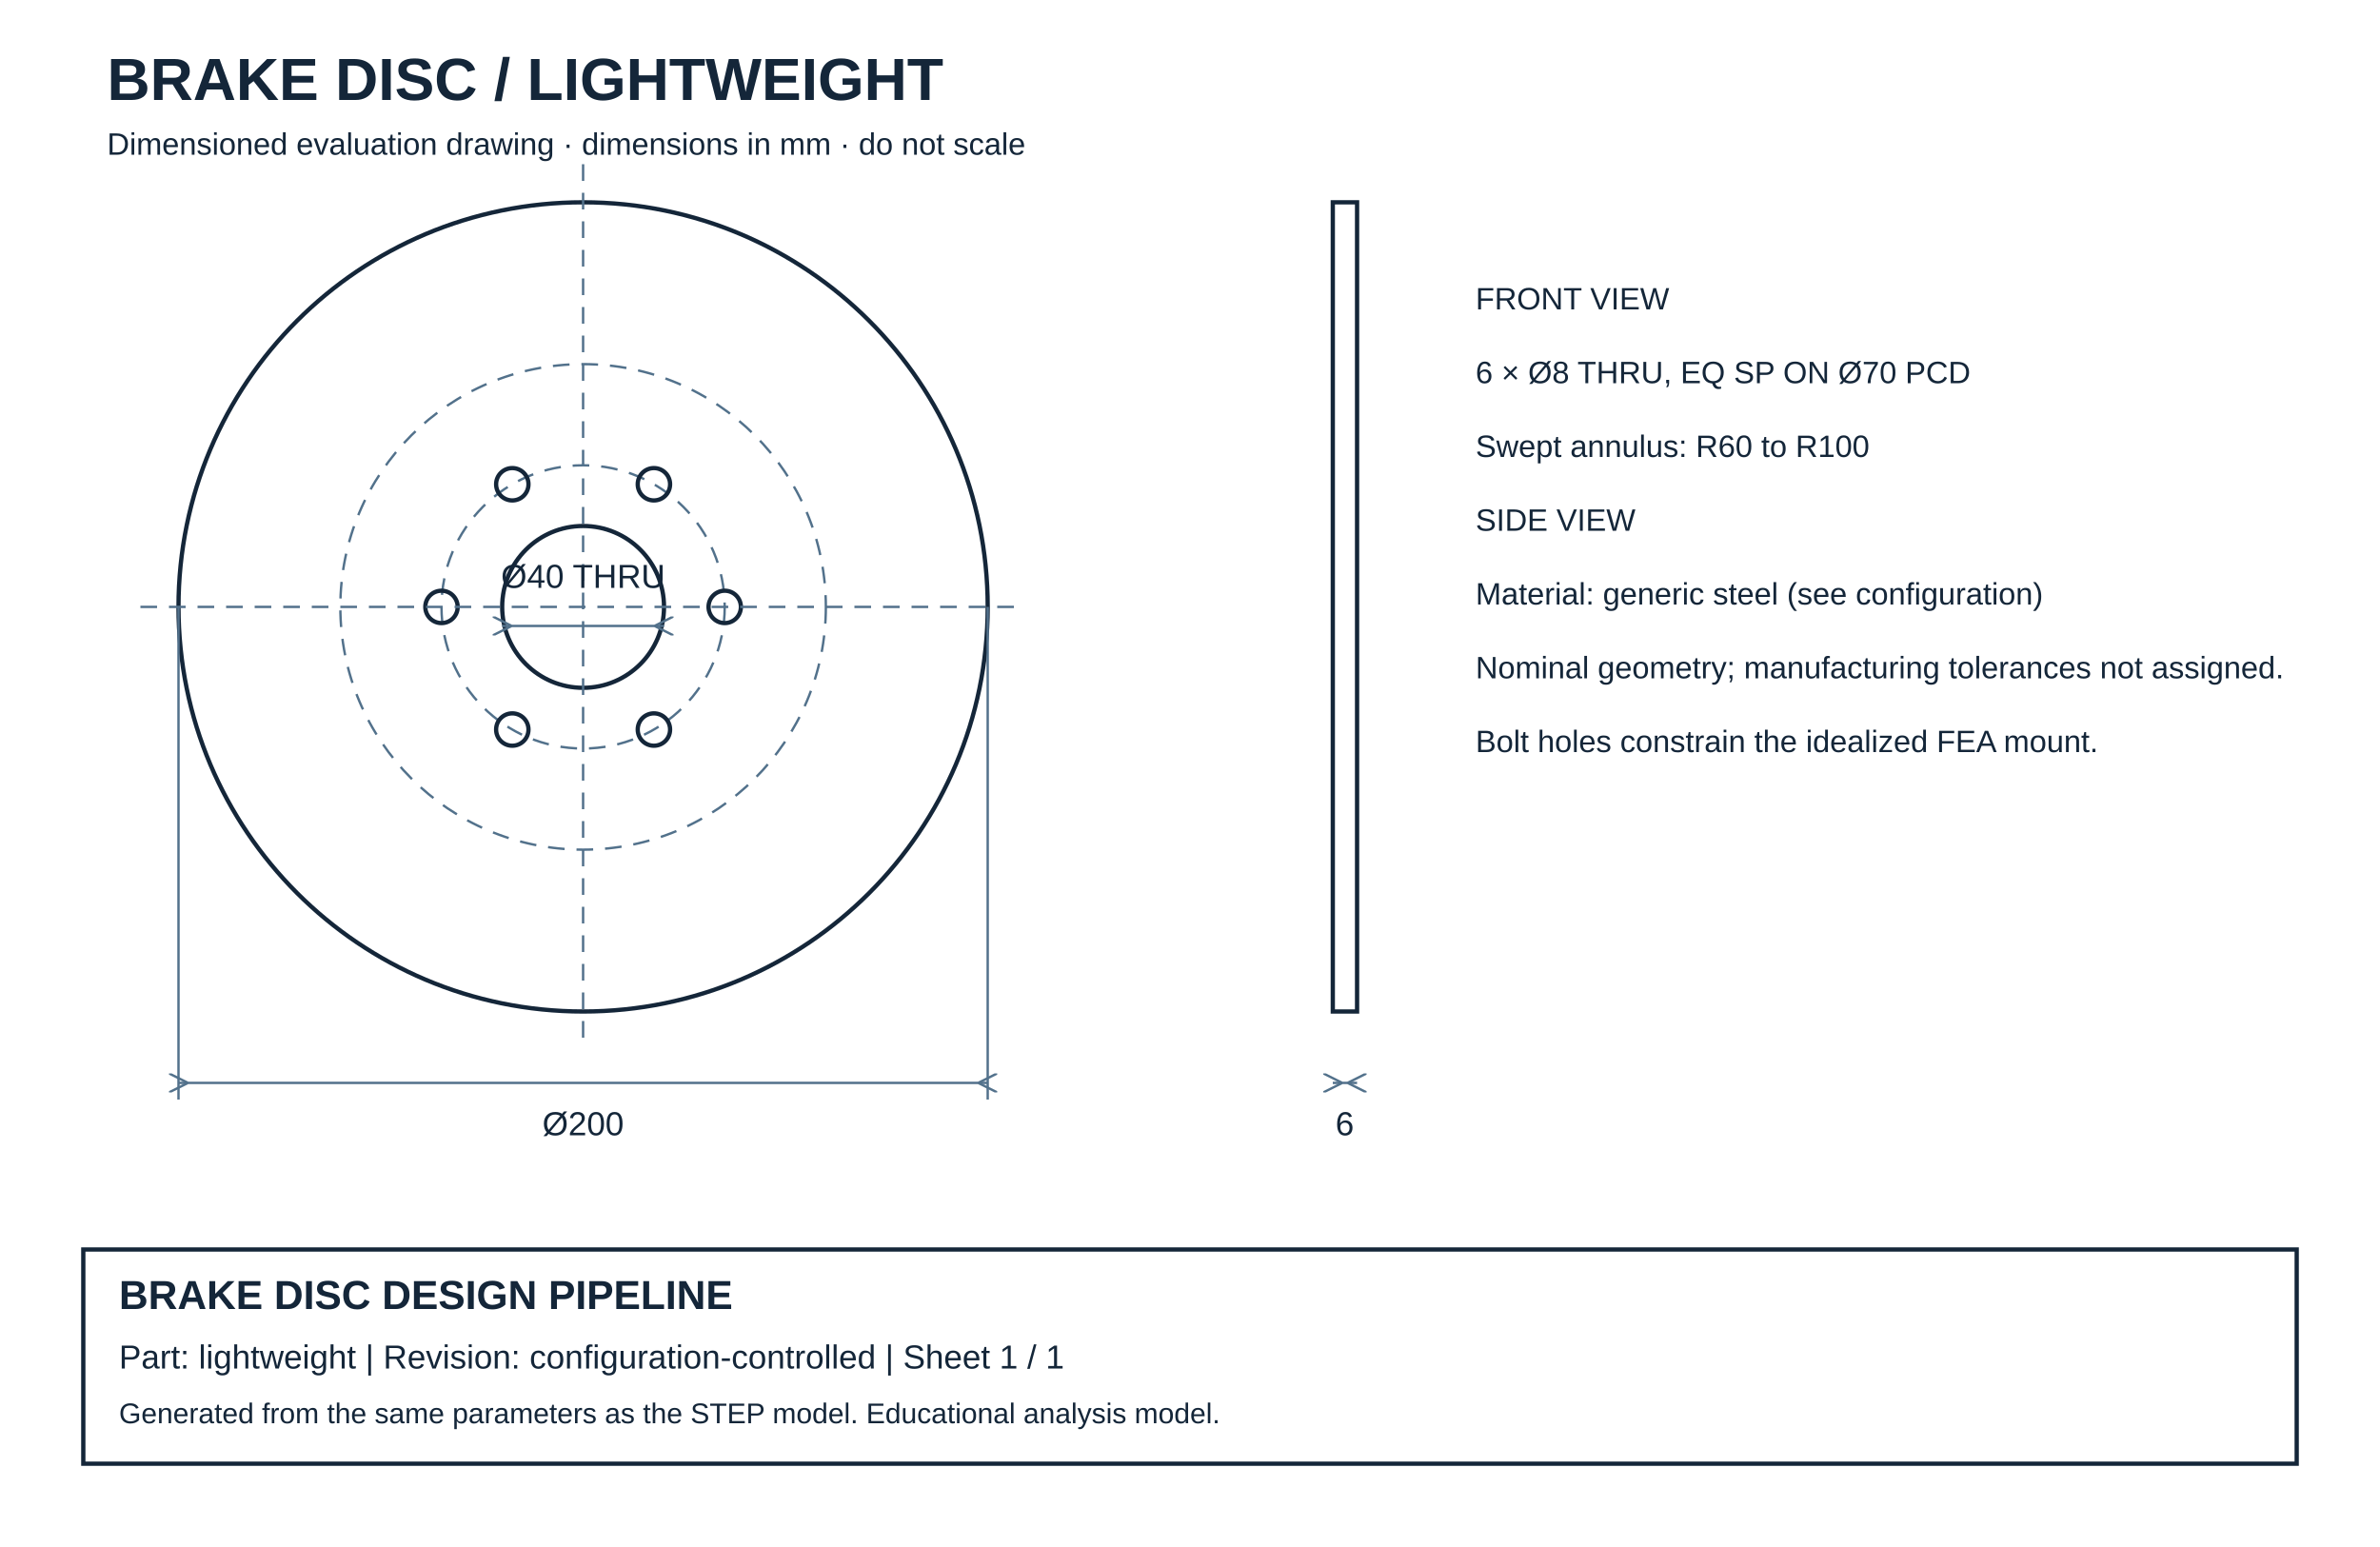
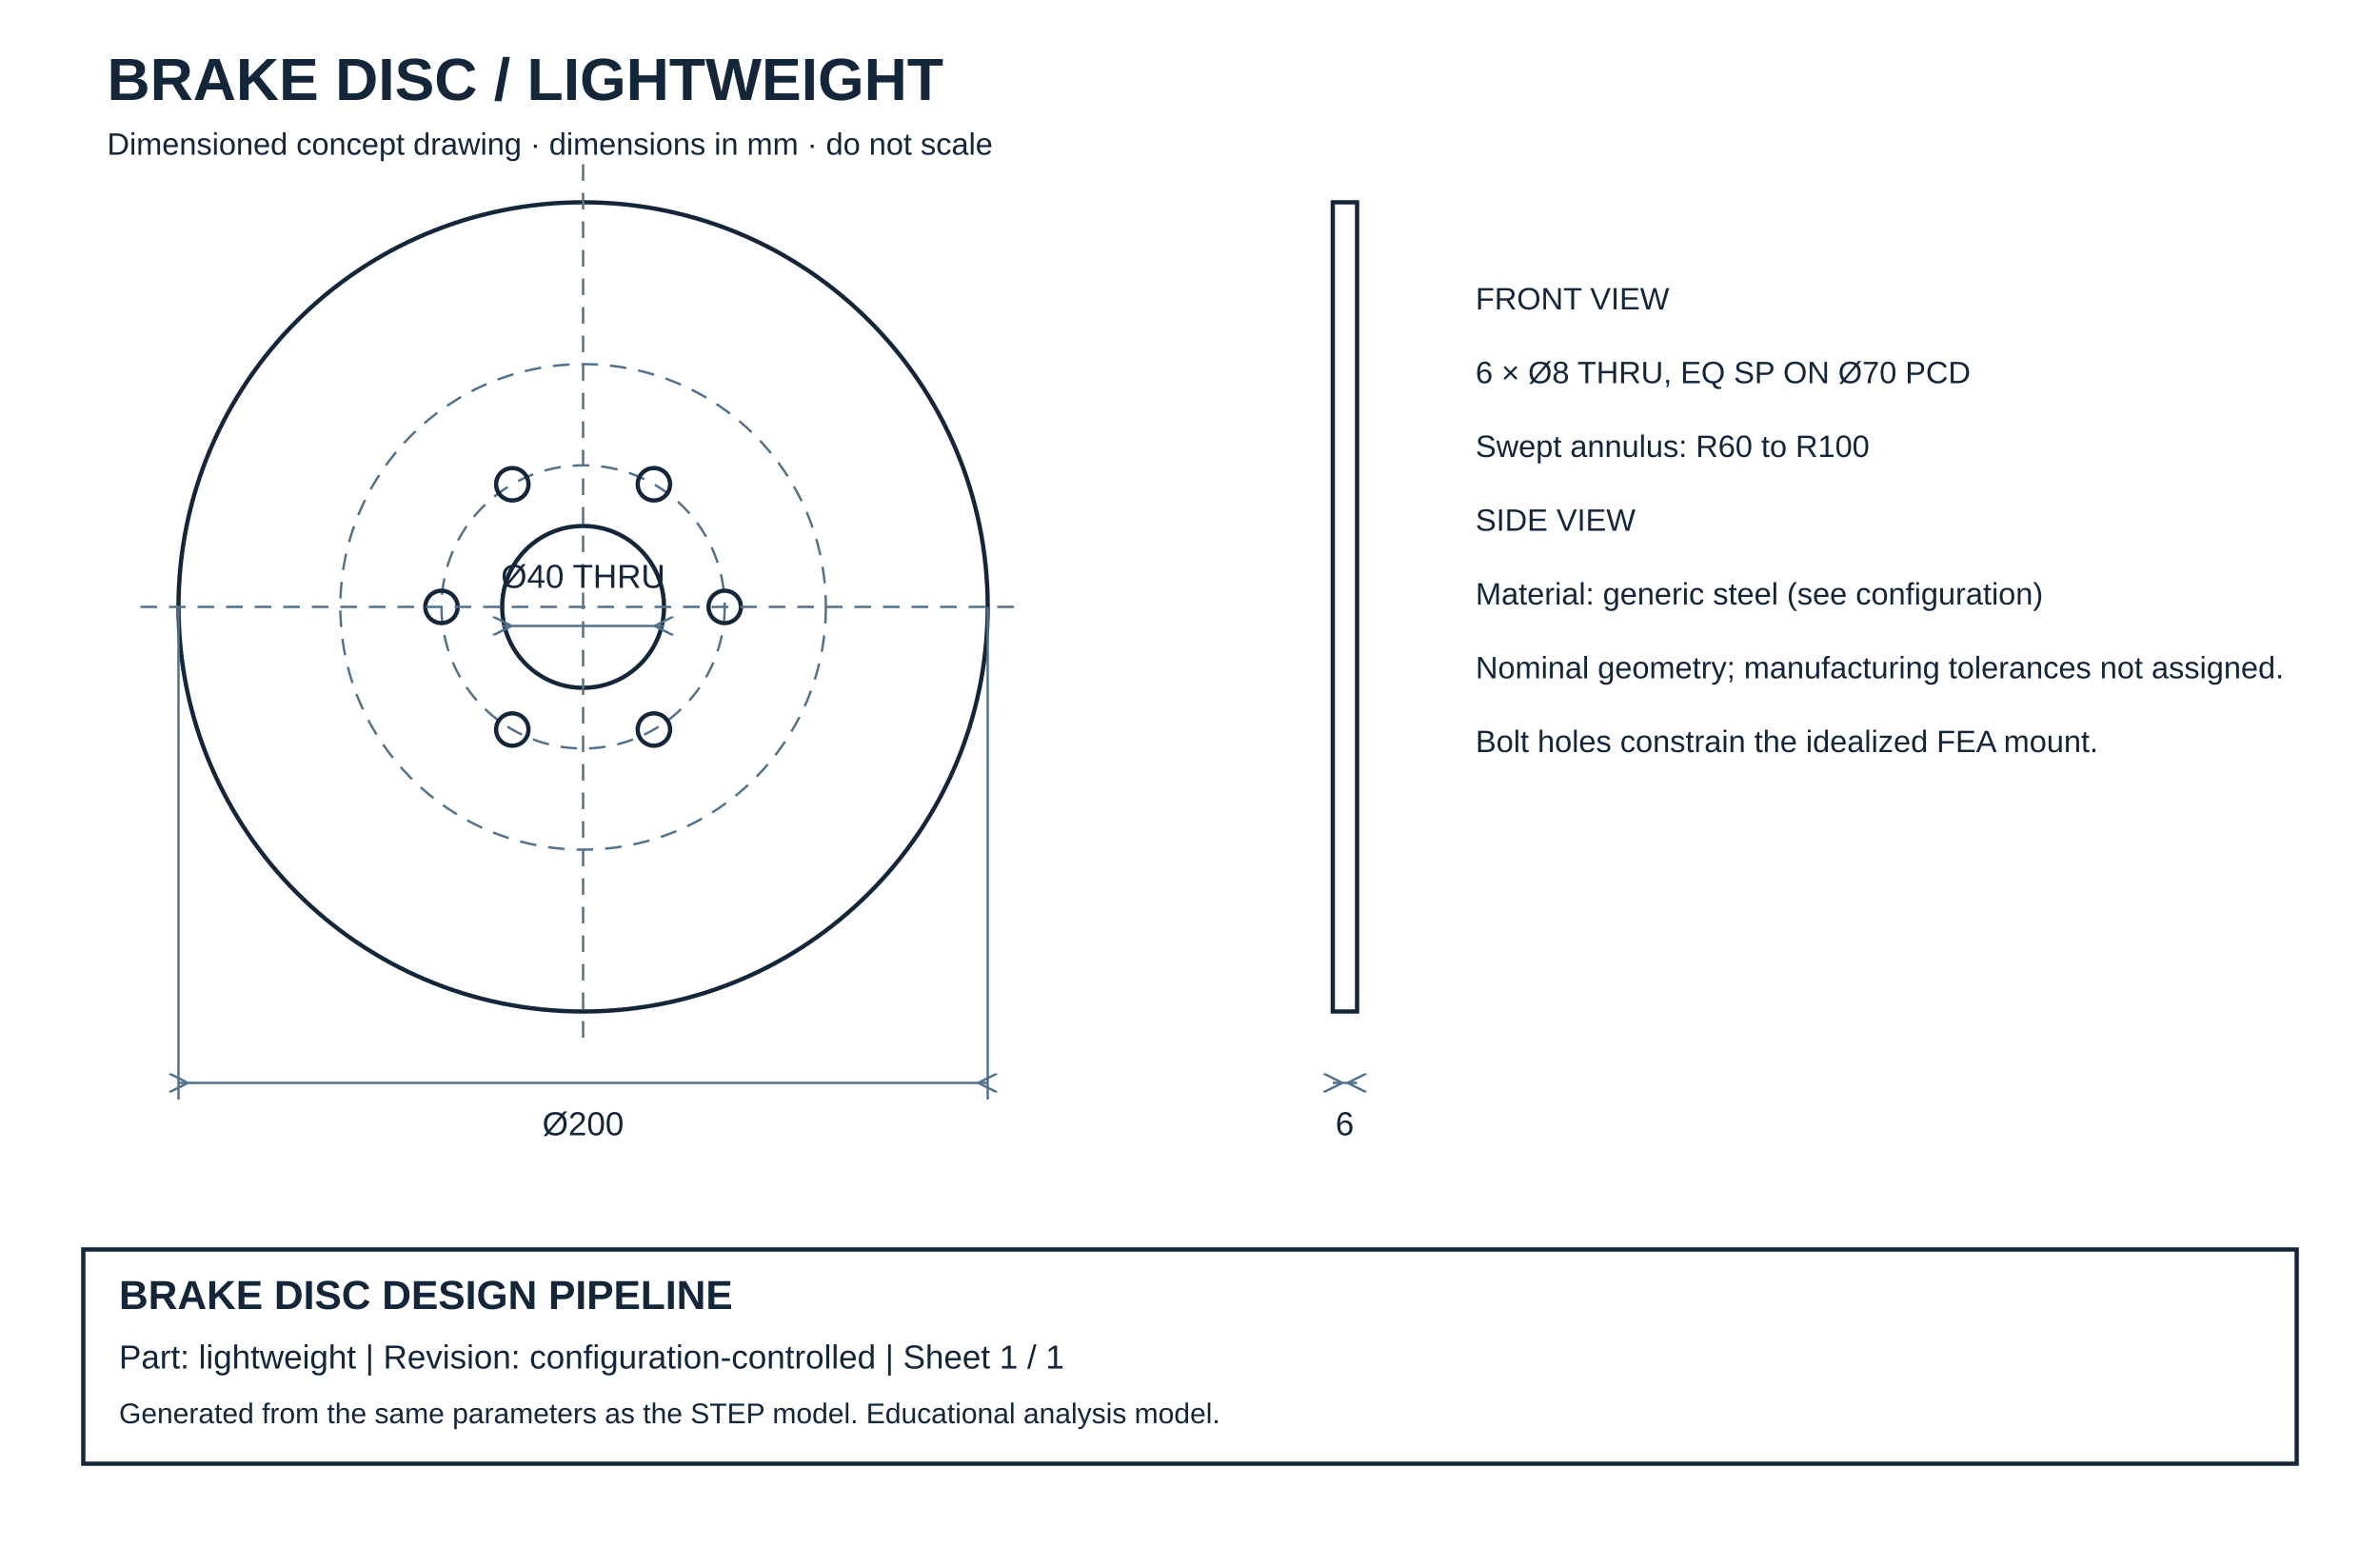
<svg xmlns="http://www.w3.org/2000/svg" width="1000" height="650" viewBox="0 0 1000 650">
  <rect width="1000" height="650" fill="white" />
  <style>text{font-family:Arial,sans-serif;fill:#142639} .edge{fill:none;stroke:#142639;stroke-width:1.8} .dim{fill:none;stroke:#52718b;stroke-width:1} .dash{stroke-dasharray:7 5}</style>
  <defs>
    <marker id="arrow" markerWidth="8" markerHeight="8" refX="4" refY="4" orient="auto-start-reverse">
      <path d="M8 0L0 4L8 8" fill="none" stroke="#52718b" />
    </marker>
  </defs>
  <text x="45" y="42" font-size="25" font-weight="bold">BRAKE DISC / LIGHTWEIGHT</text>
-   <text x="45" y="65" font-size="13">Dimensioned evaluation drawing · dimensions in mm · do not scale</text>
+   <text x="45" y="65" font-size="13">Dimensioned concept drawing · dimensions in mm · do not scale</text>
  <circle cx="245" cy="255" r="170.0" class="edge" />
  <circle cx="245" cy="255" r="34.0" class="edge" />
  <circle cx="245" cy="255" r="59.5" class="dim dash" />
  <circle cx="245" cy="255" r="102.0" class="dim dash" />
  <circle cx="304.5" cy="255.0" r="6.8" class="edge" />
  <circle cx="274.75" cy="203.471" r="6.8" class="edge" />
  <circle cx="215.25" cy="203.471" r="6.8" class="edge" />
  <circle cx="185.5" cy="255.0" r="6.8" class="edge" />
  <circle cx="215.25" cy="306.529" r="6.8" class="edge" />
  <circle cx="274.75" cy="306.529" r="6.8" class="edge" />
  <path d="M59.0 255H431.0M245 69.0V441.0" class="dim dash" />
  <path d="M75.0 455L415.0 455" class="dim" marker-start="url(#arrow)" marker-end="url(#arrow)" />
  <text x="245" y="477" font-size="14" text-anchor="middle">Ø200</text>
  <path d="M75.0 255V462M415.0 255V462" class="dim" />
  <path d="M211.0 263L279.0 263" class="dim" marker-start="url(#arrow)" marker-end="url(#arrow)" />
  <text x="245" y="247" font-size="14" text-anchor="middle">Ø40 THRU</text>
  <rect x="560" y="85.0" width="10.2" height="340.0" class="edge" />
  <path d="M560 455L570.2 455" class="dim" marker-start="url(#arrow)" marker-end="url(#arrow)" />
  <text x="565" y="477" font-size="14" text-anchor="middle">6</text>
  <text x="620" y="130" font-size="13">FRONT VIEW</text>
  <text x="620" y="161" font-size="13">6 × Ø8 THRU, EQ SP ON Ø70 PCD</text>
  <text x="620" y="192" font-size="13">Swept annulus: R60 to R100</text>
  <text x="620" y="223" font-size="13">SIDE VIEW</text>
  <text x="620" y="254" font-size="13">Material: generic steel (see configuration)</text>
  <text x="620" y="285" font-size="13">Nominal geometry; manufacturing tolerances not assigned.</text>
  <text x="620" y="316" font-size="13">Bolt holes constrain the idealized FEA mount.</text>
  <rect x="35" y="525" width="930" height="90" class="edge" />
  <text x="50" y="550" font-size="17" font-weight="bold">BRAKE DISC DESIGN PIPELINE</text>
  <text x="50" y="575" font-size="14">Part: lightweight | Revision: configuration-controlled | Sheet 1 / 1</text>
  <text x="50" y="598" font-size="12">Generated from the same parameters as the STEP model. Educational analysis model.</text>
</svg>
